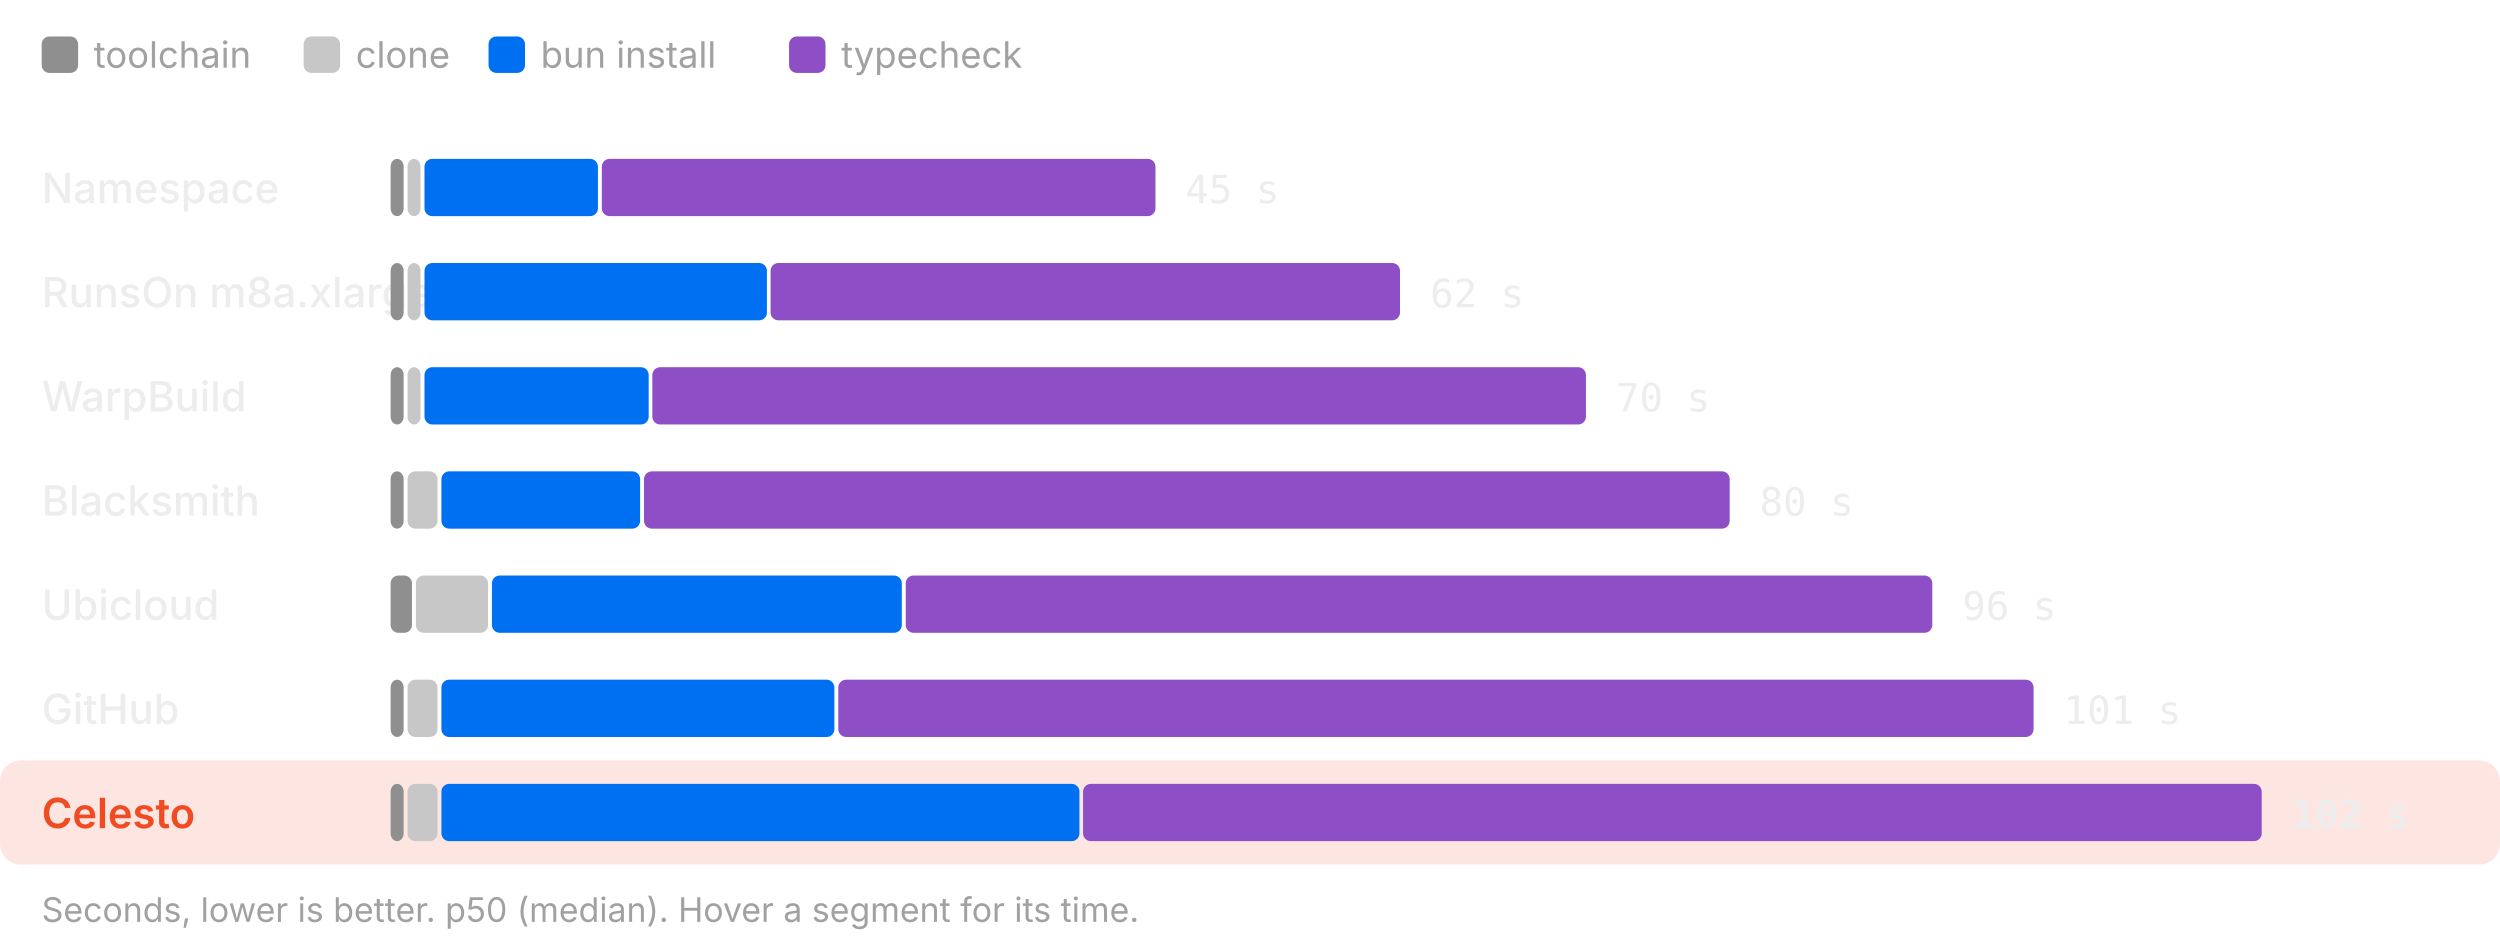
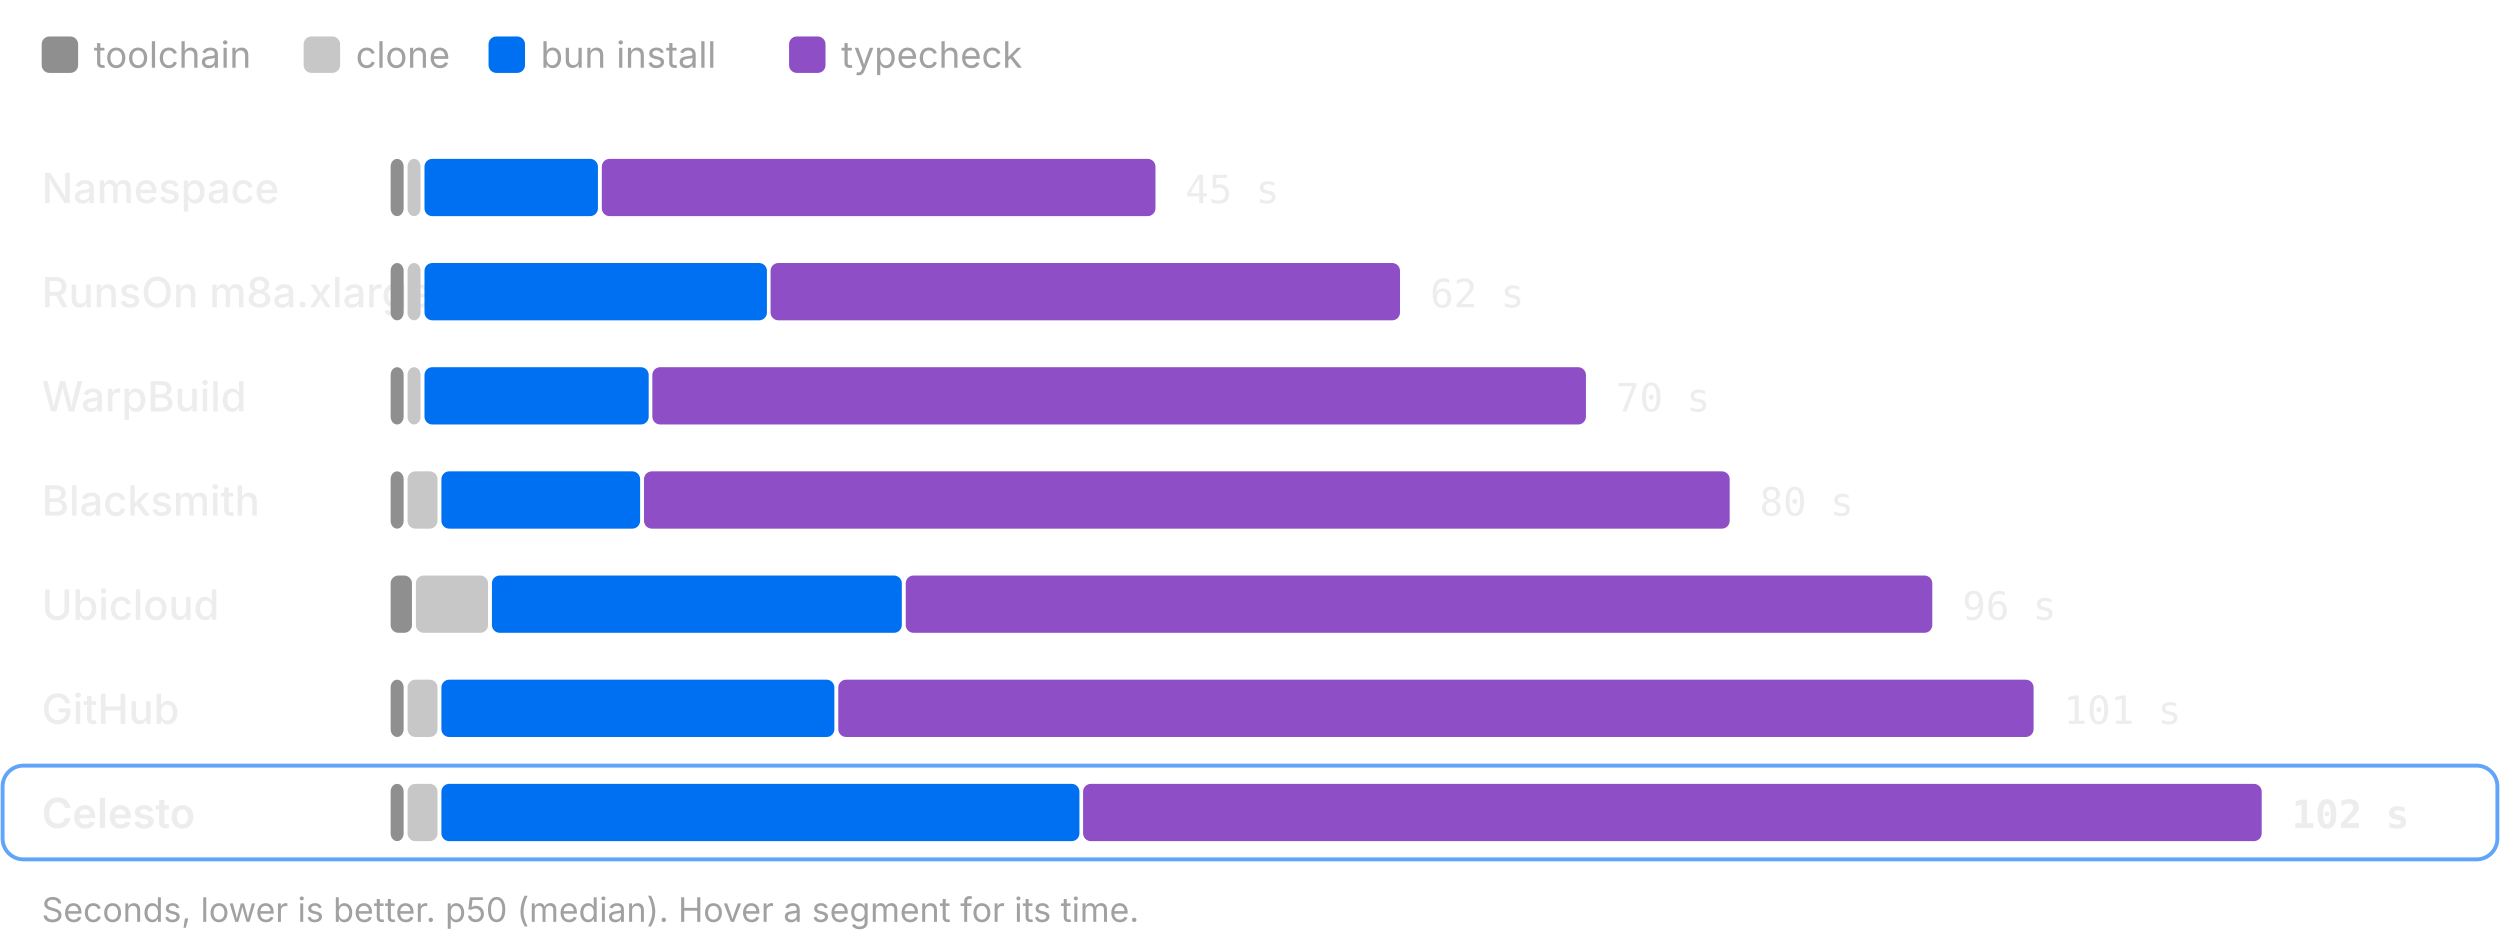
<svg xmlns="http://www.w3.org/2000/svg" viewBox="0 0 960 362" font-family="Geist,Inter,-apple-system,BlinkMacSystemFont,Segoe UI,sans-serif">
-   <style>.t{fill:#ededed}.m{fill:#a1a1a1}.hl{fill:#F04C24;fill-opacity:.14}.n{fill:#8f8f8f;fill-opacity:.16}</style>
+   <style>.t{fill:#ededed}.m{fill:#a1a1a1}.n{fill:#8f8f8f;fill-opacity:.16}</style>
  <rect x="16" y="14" width="14" height="14" rx="3" fill="#8f8f8f" />
  <text x="36" y="26" font-size="14" class="m">toolchain</text>
  <rect x="116.6" y="14" width="14" height="14" rx="3" fill="#c7c7c7" />
  <text x="136.6" y="26" font-size="14" class="m">clone</text>
  <rect x="187.6" y="14" width="14" height="14" rx="3" fill="#0070f3" />
  <text x="207.6" y="26" font-size="14" class="m">bun install</text>
  <rect x="303" y="14" width="14" height="14" rx="3" fill="#8e4ec6" />
  <text x="323" y="26" font-size="14" class="m">typecheck</text>
  <text x="16" y="78" font-size="16" font-weight="500" class="t">Namespace</text>
  <rect x="150.0" y="61" width="5.0" height="22" rx="3" fill="#8f8f8f" />
  <rect x="156.5" y="61" width="5.0" height="22" rx="3" fill="#c7c7c7" />
  <rect x="163.0" y="61" width="66.6" height="22" rx="3" fill="#0070f3" />
  <rect x="231.1" y="61" width="212.6" height="22" rx="3" fill="#8e4ec6" />
  <text x="455.135" y="78" font-size="15" font-weight="400" font-family="Geist Mono,SFMono-Regular,Menlo,Consolas,monospace" class="t">45 s</text>
  <text x="16" y="118" font-size="16" font-weight="500" class="t">RunsOn m8a.xlarge</text>
  <rect x="150.0" y="101" width="5.0" height="22" rx="3" fill="#8f8f8f" />
  <rect x="156.5" y="101" width="5.0" height="22" rx="3" fill="#c7c7c7" />
  <rect x="163.0" y="101" width="131.5" height="22" rx="3" fill="#0070f3" />
  <rect x="295.9" y="101" width="241.7" height="22" rx="3" fill="#8e4ec6" />
  <text x="549.189" y="118" font-size="15" font-weight="400" font-family="Geist Mono,SFMono-Regular,Menlo,Consolas,monospace" class="t">62 s</text>
  <text x="16" y="158" font-size="16" font-weight="500" class="t">WarpBuild</text>
  <rect x="150.0" y="141" width="5.0" height="22" rx="3" fill="#8f8f8f" />
  <rect x="156.5" y="141" width="5.0" height="22" rx="3" fill="#c7c7c7" />
  <rect x="163.0" y="141" width="86.1" height="22" rx="3" fill="#0070f3" />
  <rect x="250.5" y="141" width="358.5" height="22" rx="3" fill="#8e4ec6" />
  <text x="620.541" y="158" font-size="15" font-weight="400" font-family="Geist Mono,SFMono-Regular,Menlo,Consolas,monospace" class="t">70 s</text>
  <text x="16" y="198" font-size="16" font-weight="500" class="t">Blacksmith</text>
  <rect x="150.0" y="181" width="5.0" height="22" rx="3" fill="#8f8f8f" />
  <rect x="156.5" y="181" width="11.5" height="22" rx="3" fill="#c7c7c7" />
  <rect x="169.5" y="181" width="76.3" height="22" rx="3" fill="#0070f3" />
  <rect x="247.3" y="181" width="416.9" height="22" rx="3" fill="#8e4ec6" />
  <text x="675.676" y="198" font-size="15" font-weight="400" font-family="Geist Mono,SFMono-Regular,Menlo,Consolas,monospace" class="t">80 s</text>
  <text x="16" y="238" font-size="16" font-weight="500" class="t">Ubicloud</text>
  <rect x="150.0" y="221" width="8.2" height="22" rx="3" fill="#8f8f8f" />
  <rect x="159.7" y="221" width="27.7" height="22" rx="3" fill="#c7c7c7" />
  <rect x="188.9" y="221" width="157.4" height="22" rx="3" fill="#0070f3" />
  <rect x="347.8" y="221" width="394.2" height="22" rx="3" fill="#8e4ec6" />
  <text x="753.514" y="238" font-size="15" font-weight="400" font-family="Geist Mono,SFMono-Regular,Menlo,Consolas,monospace" class="t">96 s</text>
  <text x="16" y="278" font-size="16" font-weight="500" class="t">GitHub</text>
  <rect x="150.0" y="261" width="5.0" height="22" rx="3" fill="#8f8f8f" />
  <rect x="156.5" y="261" width="11.5" height="22" rx="3" fill="#c7c7c7" />
  <rect x="169.5" y="261" width="150.9" height="22" rx="3" fill="#0070f3" />
  <rect x="321.9" y="261" width="459.0" height="22" rx="3" fill="#8e4ec6" />
  <text x="792.432" y="278" font-size="15" font-weight="400" font-family="Geist Mono,SFMono-Regular,Menlo,Consolas,monospace" class="t">101 s</text>
-   <rect x="0" y="292" width="960" height="40" rx="8" class="hl" />
-   <text x="16" y="318" font-size="16" font-weight="600" fill="#F04C24">Celesto</text>
+   <rect x="1" y="294" width="958" height="36" rx="8" fill="none" stroke="#60A5FA" stroke-width="1.5" />
+   <text x="16" y="318" font-size="16" font-weight="600" class="t">Celesto</text>
  <rect x="150.0" y="301" width="5.0" height="22" rx="3" fill="#8f8f8f" />
  <rect x="156.5" y="301" width="11.5" height="22" rx="3" fill="#c7c7c7" />
  <rect x="169.5" y="301" width="245.0" height="22" rx="3" fill="#0070f3" />
  <rect x="415.9" y="301" width="452.6" height="22" rx="3" fill="#8e4ec6" />
  <text x="880" y="318" font-size="15" font-weight="600" font-family="Geist Mono,SFMono-Regular,Menlo,Consolas,monospace" class="t">102 s</text>
  <text x="16" y="354" font-size="13" class="m">Seconds, lower is better. p50 (median). Hover a segment for its time.</text>
</svg>
